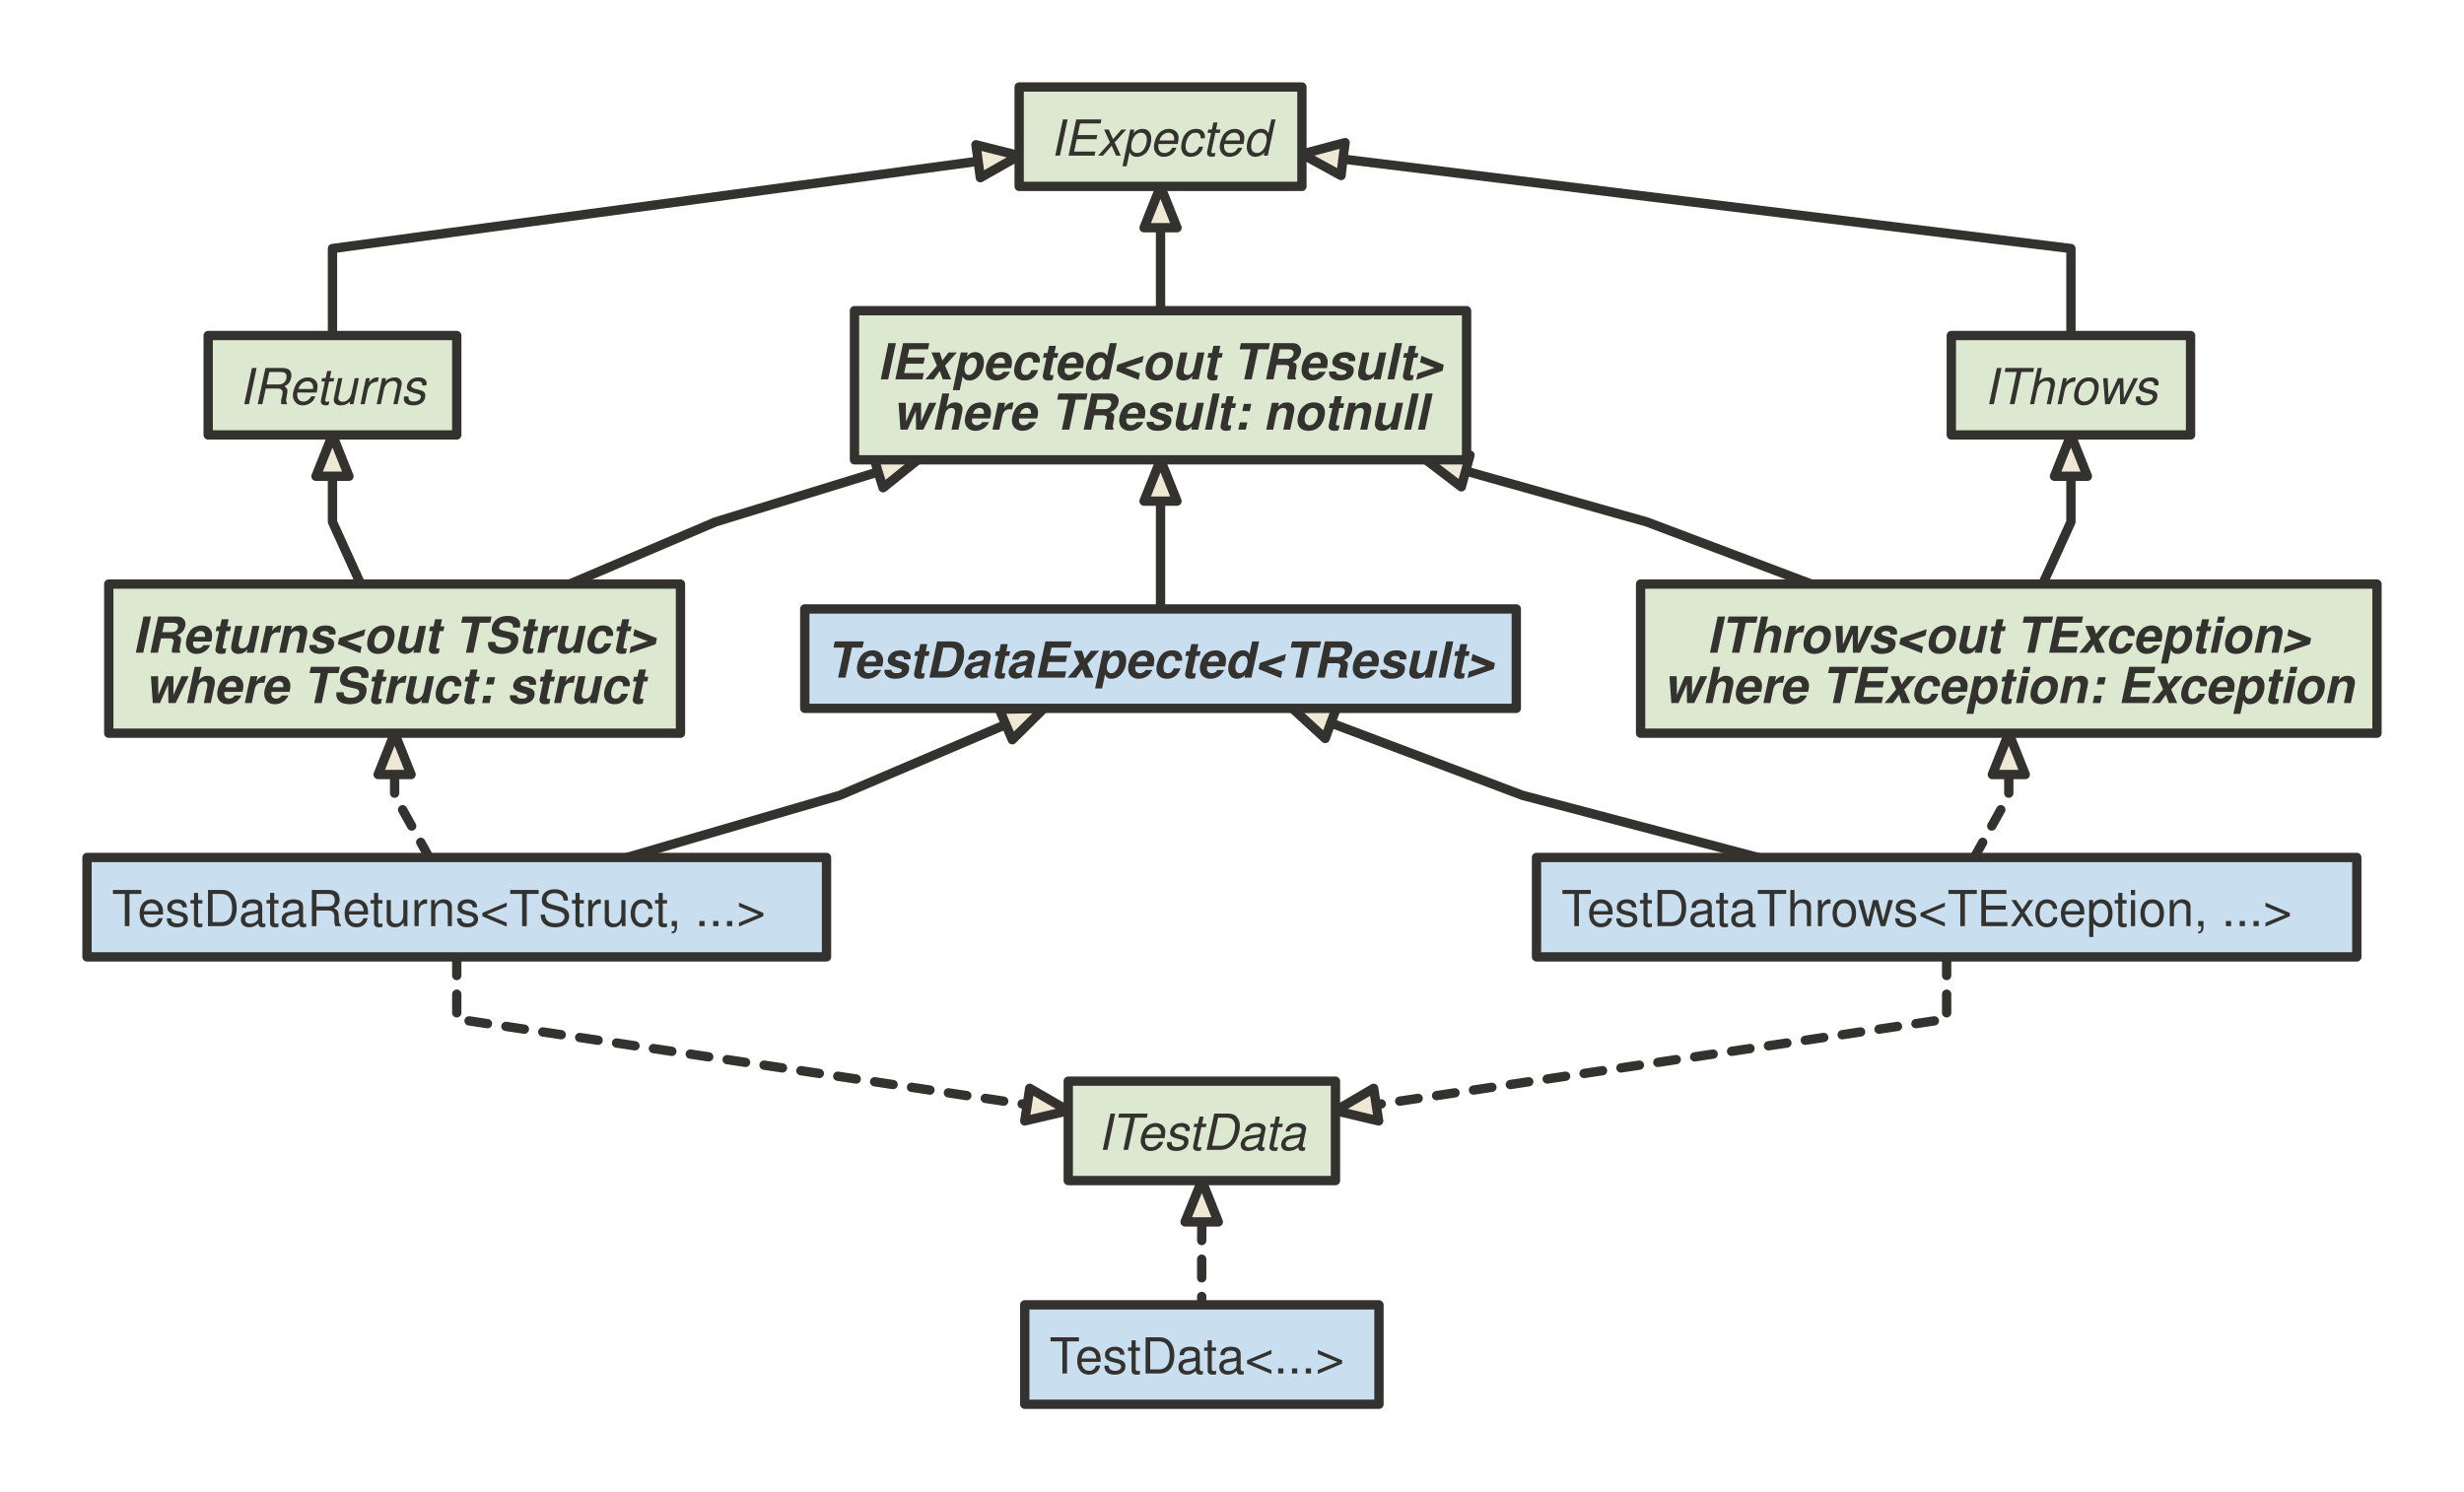
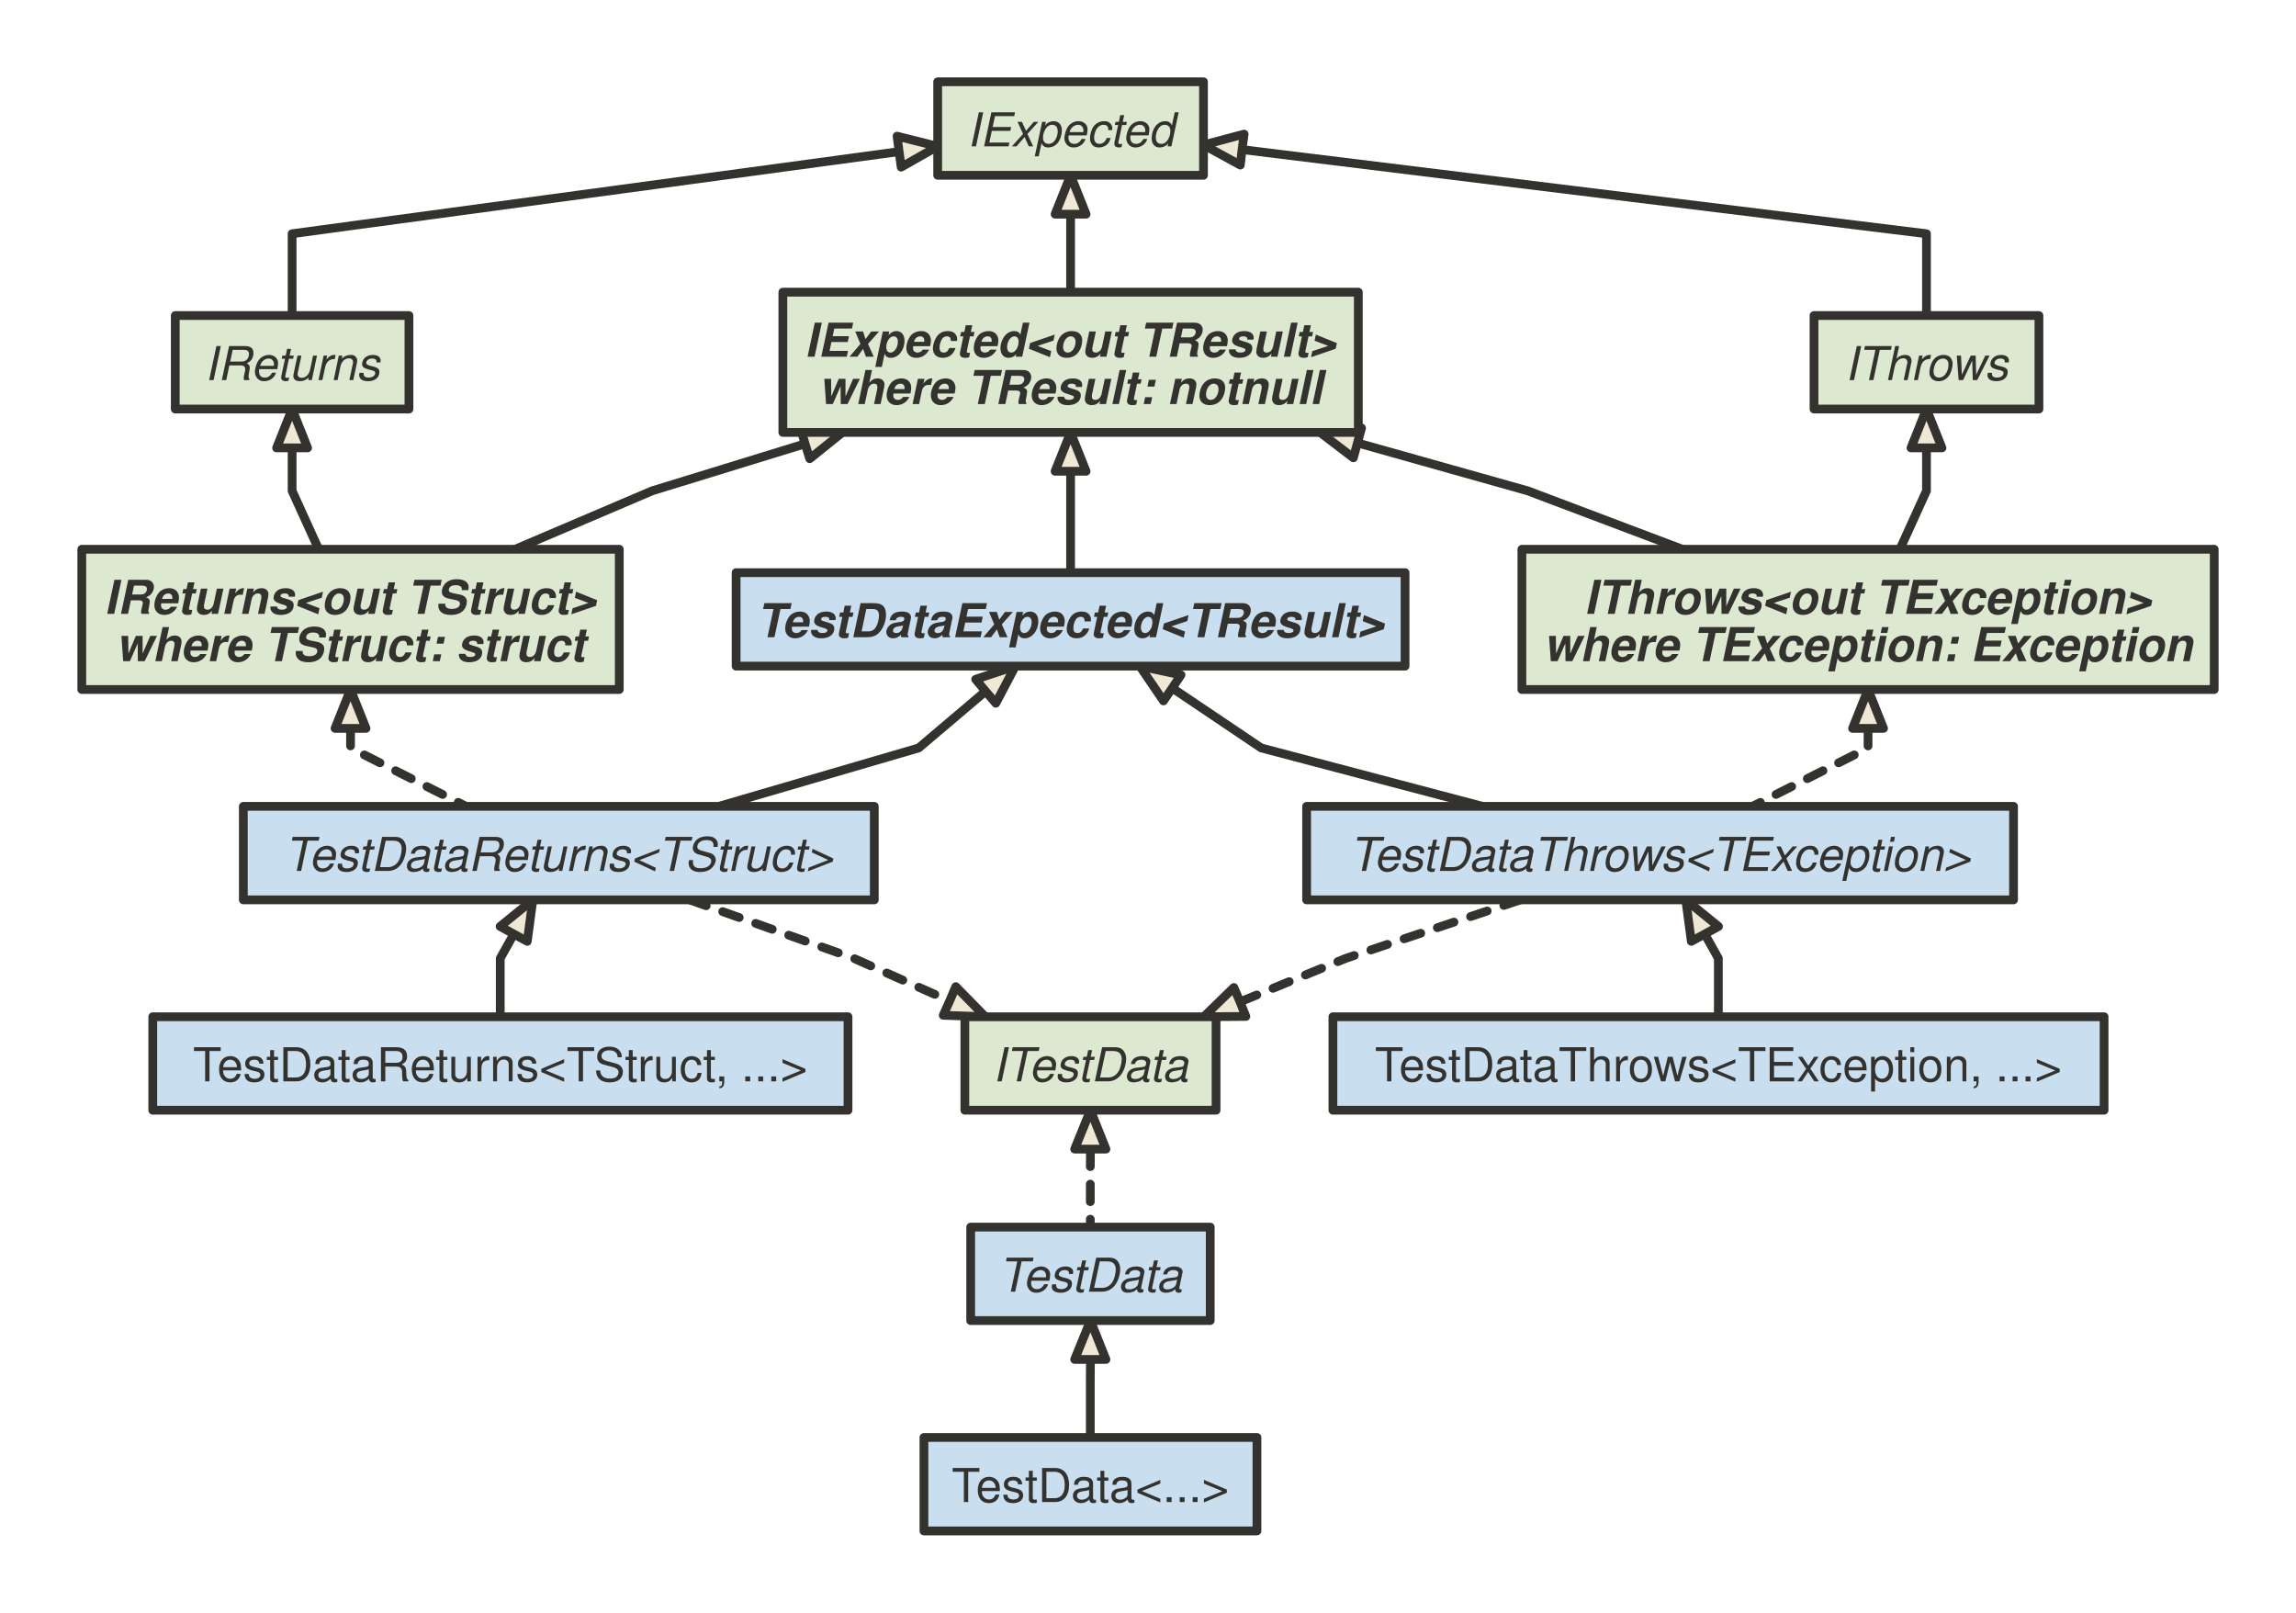
- <svg xmlns="http://www.w3.org/2000/svg" version="1.1" baseProfile="full" width="793.0" height="480.0" viewBox="0 0 793 480">
+ <svg xmlns="http://www.w3.org/2000/svg" version="1.1" baseProfile="full" width="786.0" height="552.0" viewBox="0 0 786 552">
  <g stroke-width="1.0" text-align="left" font="12pt Helvetica, Arial, sans-serif" font-size="12pt" font-family="Helvetica" font-weight="bold" font-style="normal">
    <g font-family="Helvetica" font-size="12pt" font-weight="bold" font-style="normal" stroke-width="3.0" stroke-linejoin="round" stroke-linecap="round" stroke="#33322E">
      <g stroke="transparent" fill="transparent">
-         <rect x="0.0" y="0.0" height="480.0" width="793.0" stroke="none" />
+         <rect x="0.0" y="0.0" height="552.0" width="786.0" stroke="none" />
      </g>
      <g transform="translate(8, 8)" fill="#33322E">
        <g transform="translate(20, 20)" fill="#eee8d5" font-family="Helvetica" font-size="12pt" font-weight="normal" font-style="normal">
-           <path d="M286.8 23.9 L79 52 L79 80 L79.0 80.0 " fill="none" />
-           <path d="M287.5 29.2 L286.8 23.9 L286.1 18.6 L300.0 22.1 Z" />
-           <path d="M79.0 125.3 L79 140 L88.091 160 L88.1 160.0 " fill="none" />
-           <path d="M84.3 125.3 L79.0 125.3 L73.7 125.3 L79.0 112.0 Z" />
-           <g stroke-dasharray="6 6">
-             <path d="M99.0 221.3 L99 228 L110.111 248 L110.1 248.0 " fill="none" />
-           </g>
-           <path d="M104.3 221.3 L99.0 221.3 L93.7 221.3 L99.0 208.0 Z" />
-           <path d="M295.7 205.2 L242.25 228 L173.778 248 L173.8 248.0 " fill="none" />
-           <path d="M297.8 210.1 L295.7 205.2 L293.6 200.3 L308.0 200.0 Z" />
-           <g stroke-dasharray="6 6">
-             <path d="M119.0 280.0 L119 300 L302.564 327.563 L302.6 327.6 " fill="none" />
-           </g>
-           <path d="M301.8 332.8 L302.6 327.6 L303.4 322.3 L315.8 329.5 Z" />
-           <path d="M345.5 45.3 L345.5 52 L345.5 72 L345.5 72.0 " fill="none" />
-           <path d="M350.8 45.3 L345.5 45.3 L340.2 45.3 L345.5 32.0 Z" />
-           <path d="M254.6 123.9 L202.25 140 L155.318 160 L155.3 160.0 " fill="none" />
-           <path d="M256.2 129.0 L254.6 123.9 L253.1 118.8 L267.4 120.0 Z" />
-           <path d="M345.5 133.3 L345.5 140 L345.5 168 L345.5 168.0 " fill="none" />
-           <path d="M350.8 133.3 L345.5 133.3 L340.2 133.3 L345.5 120.0 Z" />
-           <path d="M443.7 123.6 L502 140 L554.955 160 L555.0 160.0 " fill="none" />
-           <path d="M445.1 118.5 L443.7 123.6 L442.3 128.7 L430.9 120.0 Z" />
-           <g stroke-dasharray="6 6">
-             <path d="M358.8 365.3 L358.75 372 L358.75 392 L358.8 392.0 " fill="none" />
-           </g>
-           <path d="M364.1 365.3 L358.8 365.3 L353.4 365.3 L358.8 352.0 Z" />
-           <path d="M404.2 23.2 L638.5 52 L638.5 80 L638.5 80.0 " fill="none" />
-           <path d="M404.9 17.9 L404.2 23.2 L403.6 28.5 L391.0 21.6 Z" />
-           <path d="M638.5 125.3 L638.5 140 L629.409 160 L629.4 160.0 " fill="none" />
-           <path d="M643.8 125.3 L638.5 125.3 L633.2 125.3 L638.5 112.0 Z" />
-           <g stroke-dasharray="6 6">
-             <path d="M618.5 221.3 L618.5 228 L607.389 248 L607.4 248.0 " fill="none" />
-           </g>
-           <path d="M623.8 221.3 L618.5 221.3 L613.2 221.3 L618.5 208.0 Z" />
-           <path d="M400.3 204.7 L462 228 L537.833 248 L537.8 248.0 " fill="none" />
-           <path d="M402.2 199.7 L400.3 204.7 L398.5 209.7 L387.9 200.0 Z" />
-           <g stroke-dasharray="6 6">
-             <path d="M598.5 280.0 L598.5 300 L414.936 327.563 L414.9 327.6 " fill="none" />
-           </g>
-           <path d="M414.1 322.3 L414.9 327.6 L415.7 332.8 L401.8 329.5 Z" />
+           <path d="M279.8 23.9 L72 52 L72 80 L72.0 80.0 " fill="none" />
+           <path d="M280.5 29.2 L279.8 23.9 L279.1 18.6 L293.0 22.1 Z" />
+           <path d="M72.0 125.3 L72 140 L81.091 160 L81.1 160.0 " fill="none" />
+           <path d="M77.3 125.3 L72.0 125.3 L66.7 125.3 L72.0 112.0 Z" />
+           <g stroke-dasharray="6 6">
+             <path d="M92.0 221.3 L92 228 L131.583 248 L131.6 248.0 " fill="none" />
+           </g>
+           <path d="M97.3 221.3 L92.0 221.3 L86.7 221.3 L92.0 208.0 Z" />
+           <path d="M309.4 208.6 L286.5 228 L218.028 248 L218.0 248.0 " fill="none" />
+           <path d="M312.9 212.7 L309.4 208.6 L306.0 204.5 L319.6 200.0 Z" />
+           <path d="M147.9 291.7 L143.25 300 L143.25 320 L143.3 320.0 " fill="none" />
+           <path d="M152.5 294.2 L147.9 291.7 L143.2 289.1 L154.4 280.0 Z" />
+           <g stroke-dasharray="6 6">
+             <path d="M208.1 280.0 L264.25 300 L297.066 314.585 L297.1 314.6 " fill="none" />
+           </g>
+           <path d="M294.9 319.5 L297.1 314.6 L299.2 309.7 L309.3 320.0 Z" />
+           <path d="M338.5 45.3 L338.5 52 L338.5 72 L338.5 72.0 " fill="none" />
+           <path d="M343.8 45.3 L338.5 45.3 L333.2 45.3 L338.5 32.0 Z" />
+           <path d="M247.6 123.9 L195.25 140 L148.318 160 L148.3 160.0 " fill="none" />
+           <path d="M249.2 129.0 L247.6 123.9 L246.1 118.8 L260.4 120.0 Z" />
+           <path d="M338.5 133.3 L338.5 140 L338.5 168 L338.5 168.0 " fill="none" />
+           <path d="M343.8 133.3 L338.5 133.3 L333.2 133.3 L338.5 120.0 Z" />
+           <path d="M436.7 123.6 L495 140 L547.955 160 L548.0 160.0 " fill="none" />
+           <path d="M438.1 118.5 L436.7 123.6 L435.3 128.7 L423.9 120.0 Z" />
+           <g stroke-dasharray="6 6">
+             <path d="M345.3 365.3 L345.25 372 L345.25 392 L345.3 392.0 " fill="none" />
+           </g>
+           <path d="M350.6 365.3 L345.3 365.3 L339.9 365.3 L345.3 352.0 Z" />
+           <path d="M345.3 437.3 L345.25 444 L345.25 464 L345.3 464.0 " fill="none" />
+           <path d="M350.6 437.3 L345.3 437.3 L339.9 437.3 L345.3 424.0 Z" />
+           <path d="M373.3 207.5 L403.75 228 L479.583 248 L479.6 248.0 " fill="none" />
+           <path d="M376.3 203.0 L373.3 207.5 L370.3 211.9 L362.2 200.0 Z" />
+           <g stroke-dasharray="6 6">
+             <path d="M492.5 280.0 L432.75 300 L396.469 314.927 L396.5 314.9 " fill="none" />
+           </g>
+           <path d="M394.4 310.0 L396.5 314.9 L398.5 319.9 L384.1 320.0 Z" />
+           <path d="M397.2 23.2 L631.5 52 L631.5 80 L631.5 80.0 " fill="none" />
+           <path d="M397.9 17.9 L397.2 23.2 L396.6 28.5 L384.0 21.6 Z" />
+           <path d="M631.5 125.3 L631.5 140 L622.409 160 L622.4 160.0 " fill="none" />
+           <path d="M636.8 125.3 L631.5 125.3 L626.2 125.3 L631.5 112.0 Z" />
+           <g stroke-dasharray="6 6">
+             <path d="M611.5 221.3 L611.5 228 L571.917 248 L571.9 248.0 " fill="none" />
+           </g>
+           <path d="M616.8 221.3 L611.5 221.3 L606.2 221.3 L611.5 208.0 Z" />
+           <path d="M555.6 291.7 L560.25 300 L560.25 320 L560.3 320.0 " fill="none" />
+           <path d="M560.3 289.1 L555.6 291.7 L551.0 294.2 L549.1 280.0 Z" />
          <g data-name="IExpected">
            <g fill="#DCE8CF" stroke="#33322E" data-name="IExpected">
-               <rect x="300.0" y="0.0" height="32.0" width="91.0" data-name="IExpected" />
-             </g>
-             <g transform="translate(300, 0)" font-family="Helvetica" font-size="12pt" font-weight="normal" font-style="italic" data-name="IExpected" data-compartment="0">
+               <rect x="293.0" y="0.0" height="32.0" width="91.0" data-name="IExpected" />
+             </g>
+             <g transform="translate(293, 0)" font-family="Helvetica" font-size="12pt" font-weight="normal" font-style="italic" data-name="IExpected" data-compartment="0">
              <g transform="translate(8, 8)" fill="#33322E" text-align="center" data-name="IExpected" data-compartment="0">
                <text x="37.5" y="14.1" stroke="none" text-anchor="middle" data-name="IExpected" data-compartment="0">IExpected</text>
              </g>
            </g>
          </g>
          <g data-name="IExpected&lt;out TResult&gt;">
            <g fill="#DCE8CF" stroke="#33322E" data-name="IExpected&lt;out TResult&gt;">
-               <rect x="247.0" y="72.0" height="48.0" width="197.0" data-name="IExpected&lt;out TResult&gt;" />
-             </g>
-             <g transform="translate(247, 72)" font-family="Helvetica" font-size="12pt" font-weight="bold" font-style="italic" data-name="IExpected&lt;out TResult&gt;" data-compartment="0">
+               <rect x="240.0" y="72.0" height="48.0" width="197.0" data-name="IExpected&lt;out TResult&gt;" />
+             </g>
+             <g transform="translate(240, 72)" font-family="Helvetica" font-size="12pt" font-weight="bold" font-style="italic" data-name="IExpected&lt;out TResult&gt;" data-compartment="0">
              <g transform="translate(8, 8)" fill="#33322E" text-align="center" data-name="IExpected&lt;out TResult&gt;" data-compartment="0">
                <text x="90.5" y="14.1" stroke="none" text-anchor="middle" data-name="IExpected&lt;out TResult&gt;" data-compartment="0">IExpected&lt;out TResult&gt;</text>
                <text x="90.5" y="30.3" stroke="none" text-anchor="middle" data-name="IExpected&lt;out TResult&gt;" data-compartment="0">where TResult: notnull</text>
              </g>
            </g>
          </g>
          <g data-name="IReturns">
            <g fill="#DCE8CF" stroke="#33322E" data-name="IReturns">
-               <rect x="39.0" y="80.0" height="32.0" width="80.0" data-name="IReturns" />
-             </g>
-             <g transform="translate(39, 80)" font-family="Helvetica" font-size="12pt" font-weight="normal" font-style="italic" data-name="IReturns" data-compartment="0">
+               <rect x="32.0" y="80.0" height="32.0" width="80.0" data-name="IReturns" />
+             </g>
+             <g transform="translate(32, 80)" font-family="Helvetica" font-size="12pt" font-weight="normal" font-style="italic" data-name="IReturns" data-compartment="0">
              <g transform="translate(8, 8)" fill="#33322E" text-align="center" data-name="IReturns" data-compartment="0">
                <text x="32.0" y="14.1" stroke="none" text-anchor="middle" data-name="IReturns" data-compartment="0">IReturns</text>
              </g>
            </g>
          </g>
          <g data-name="IReturns&lt;out TStruct&gt;">
            <g fill="#DCE8CF" stroke="#33322E" data-name="IReturns&lt;out TStruct&gt;">
-               <rect x="7.0" y="160.0" height="48.0" width="184.0" data-name="IReturns&lt;out TStruct&gt;" />
-             </g>
-             <g transform="translate(7, 160)" font-family="Helvetica" font-size="12pt" font-weight="bold" font-style="italic" data-name="IReturns&lt;out TStruct&gt;" data-compartment="0">
+               <rect x="0.0" y="160.0" height="48.0" width="184.0" data-name="IReturns&lt;out TStruct&gt;" />
+             </g>
+             <g transform="translate(0, 160)" font-family="Helvetica" font-size="12pt" font-weight="bold" font-style="italic" data-name="IReturns&lt;out TStruct&gt;" data-compartment="0">
              <g transform="translate(8, 8)" fill="#33322E" text-align="center" data-name="IReturns&lt;out TStruct&gt;" data-compartment="0">
                <text x="84.0" y="14.1" stroke="none" text-anchor="middle" data-name="IReturns&lt;out TStruct&gt;" data-compartment="0">IReturns&lt;out TStruct&gt;</text>
                <text x="84.0" y="30.3" stroke="none" text-anchor="middle" data-name="IReturns&lt;out TStruct&gt;" data-compartment="0">where TStruct: struct</text>
              </g>
            </g>
          </g>
          <g data-name="IThrows">
            <g fill="#DCE8CF" stroke="#33322E" data-name="IThrows">
-               <rect x="600.0" y="80.0" height="32.0" width="77.0" data-name="IThrows" />
-             </g>
-             <g transform="translate(600, 80)" font-family="Helvetica" font-size="12pt" font-weight="normal" font-style="italic" data-name="IThrows" data-compartment="0">
+               <rect x="593.0" y="80.0" height="32.0" width="77.0" data-name="IThrows" />
+             </g>
+             <g transform="translate(593, 80)" font-family="Helvetica" font-size="12pt" font-weight="normal" font-style="italic" data-name="IThrows" data-compartment="0">
              <g transform="translate(8, 8)" fill="#33322E" text-align="center" data-name="IThrows" data-compartment="0">
                <text x="30.5" y="14.1" stroke="none" text-anchor="middle" data-name="IThrows" data-compartment="0">IThrows</text>
              </g>
            </g>
          </g>
          <g data-name="IThrows&lt;out TException&gt;">
            <g fill="#DCE8CF" stroke="#33322E" data-name="IThrows&lt;out TException&gt;">
-               <rect x="500.0" y="160.0" height="48.0" width="237.0" data-name="IThrows&lt;out TException&gt;" />
-             </g>
-             <g transform="translate(500, 160)" font-family="Helvetica" font-size="12pt" font-weight="bold" font-style="italic" data-name="IThrows&lt;out TException&gt;" data-compartment="0">
+               <rect x="493.0" y="160.0" height="48.0" width="237.0" data-name="IThrows&lt;out TException&gt;" />
+             </g>
+             <g transform="translate(493, 160)" font-family="Helvetica" font-size="12pt" font-weight="bold" font-style="italic" data-name="IThrows&lt;out TException&gt;" data-compartment="0">
              <g transform="translate(8, 8)" fill="#33322E" text-align="center" data-name="IThrows&lt;out TException&gt;" data-compartment="0">
                <text x="110.5" y="14.1" stroke="none" text-anchor="middle" data-name="IThrows&lt;out TException&gt;" data-compartment="0">IThrows&lt;out TException&gt;</text>
                <text x="110.5" y="30.3" stroke="none" text-anchor="middle" data-name="IThrows&lt;out TException&gt;" data-compartment="0">where TException: Exception</text>
              </g>
            </g>
          </g>
          <g data-name="TestDataExpected&lt;TResult&gt;">
            <g fill="#C9DEEF" stroke="#33322E" data-name="TestDataExpected&lt;TResult&gt;">
-               <rect x="231.0" y="168.0" height="32.0" width="229.0" data-name="TestDataExpected&lt;TResult&gt;" />
-             </g>
-             <g transform="translate(231, 168)" font-family="Helvetica" font-size="12pt" font-weight="bold" font-style="italic" data-name="TestDataExpected&lt;TResult&gt;" data-compartment="0">
+               <rect x="224.0" y="168.0" height="32.0" width="229.0" data-name="TestDataExpected&lt;TResult&gt;" />
+             </g>
+             <g transform="translate(224, 168)" font-family="Helvetica" font-size="12pt" font-weight="bold" font-style="italic" data-name="TestDataExpected&lt;TResult&gt;" data-compartment="0">
              <g transform="translate(8, 8)" fill="#33322E" text-align="center" data-name="TestDataExpected&lt;TResult&gt;" data-compartment="0">
                <text x="106.5" y="14.1" stroke="none" text-anchor="middle" data-name="TestDataExpected&lt;TResult&gt;" data-compartment="0">TestDataExpected&lt;TResult&gt;</text>
              </g>
            </g>
          </g>
+           <g data-name="TestData">
+             <g fill="#C9DEEF" stroke="#33322E" data-name="TestData">
+               <rect x="304.3" y="392.0" height="32.0" width="82.0" data-name="TestData" />
+             </g>
+             <g transform="translate(304.25, 392)" font-family="Helvetica" font-size="12pt" font-weight="normal" font-style="italic" data-name="TestData" data-compartment="0">
+               <g transform="translate(8, 8)" fill="#33322E" text-align="center" data-name="TestData" data-compartment="0">
+                 <text x="33.0" y="14.1" stroke="none" text-anchor="middle" data-name="TestData" data-compartment="0">TestData</text>
+               </g>
+             </g>
+           </g>
+           <g data-name="TestDataReturns&lt;TStruct&gt;">
+             <g fill="#C9DEEF" stroke="#33322E" data-name="TestDataReturns&lt;TStruct&gt;">
+               <rect x="55.3" y="248.0" height="32.0" width="216.0" data-name="TestDataReturns&lt;TStruct&gt;" />
+             </g>
+             <g transform="translate(55.25, 248)" font-family="Helvetica" font-size="12pt" font-weight="normal" font-style="italic" data-name="TestDataReturns&lt;TStruct&gt;" data-compartment="0">
+               <g transform="translate(8, 8)" fill="#33322E" text-align="center" data-name="TestDataReturns&lt;TStruct&gt;" data-compartment="0">
+                 <text x="100.0" y="14.1" stroke="none" text-anchor="middle" data-name="TestDataReturns&lt;TStruct&gt;" data-compartment="0">TestDataReturns&lt;TStruct&gt;</text>
+               </g>
+             </g>
+           </g>
+           <g data-name="TestDataThrows&lt;TException&gt;">
+             <g fill="#C9DEEF" stroke="#33322E" data-name="TestDataThrows&lt;TException&gt;">
+               <rect x="419.3" y="248.0" height="32.0" width="242.0" data-name="TestDataThrows&lt;TException&gt;" />
+             </g>
+             <g transform="translate(419.25, 248)" font-family="Helvetica" font-size="12pt" font-weight="normal" font-style="italic" data-name="TestDataThrows&lt;TException&gt;" data-compartment="0">
+               <g transform="translate(8, 8)" fill="#33322E" text-align="center" data-name="TestDataThrows&lt;TException&gt;" data-compartment="0">
+                 <text x="113.0" y="14.1" stroke="none" text-anchor="middle" data-name="TestDataThrows&lt;TException&gt;" data-compartment="0">TestDataThrows&lt;TException&gt;</text>
+               </g>
+             </g>
+           </g>
          <g data-name="TestDataReturns&lt;TStruct, ...&gt;">
            <g fill="#C9DEEF" stroke="#33322E" data-name="TestDataReturns&lt;TStruct, ...&gt;">
-               <rect x="0.0" y="248.0" height="32.0" width="238.0" data-name="TestDataReturns&lt;TStruct, ...&gt;" />
-             </g>
-             <g transform="translate(0, 248)" font-family="Helvetica" font-size="12pt" font-weight="normal" font-style="normal" data-name="TestDataReturns&lt;TStruct, ...&gt;" data-compartment="0">
-               <g transform="translate(8, 8)" fill="#33322E" text-align="left" data-name="TestDataReturns&lt;TStruct, ...&gt;" data-compartment="0">
-                 <text x="0.0" y="14.1" stroke="none" data-name="TestDataReturns&lt;TStruct, ...&gt;" data-compartment="0">TestDataReturns&lt;TStruct, ...&gt;</text>
+               <rect x="24.3" y="320.0" height="32.0" width="238.0" data-name="TestDataReturns&lt;TStruct, ...&gt;" />
+             </g>
+             <g transform="translate(24.25, 320)" font-family="Helvetica" font-size="12pt" font-weight="normal" font-style="normal" data-name="TestDataReturns&lt;TStruct, ...&gt;" data-compartment="0">
+               <g transform="translate(8, 8)" fill="#33322E" text-align="center" data-name="TestDataReturns&lt;TStruct, ...&gt;" data-compartment="0">
+                 <text x="111.0" y="14.1" stroke="none" text-anchor="middle" data-name="TestDataReturns&lt;TStruct, ...&gt;" data-compartment="0">TestDataReturns&lt;TStruct, ...&gt;</text>
              </g>
            </g>
          </g>
          <g data-name="TestData&lt;...&gt;">
            <g fill="#C9DEEF" stroke="#33322E" data-name="TestData&lt;...&gt;">
-               <rect x="301.8" y="392.0" height="32.0" width="114.0" data-name="TestData&lt;...&gt;" />
-             </g>
-             <g transform="translate(301.75, 392)" font-family="Helvetica" font-size="12pt" font-weight="normal" font-style="normal" data-name="TestData&lt;...&gt;" data-compartment="0">
-               <g transform="translate(8, 8)" fill="#33322E" text-align="left" data-name="TestData&lt;...&gt;" data-compartment="0">
-                 <text x="0.0" y="14.1" stroke="none" data-name="TestData&lt;...&gt;" data-compartment="0">TestData&lt;...&gt;</text>
+               <rect x="288.3" y="464.0" height="32.0" width="114.0" data-name="TestData&lt;...&gt;" />
+             </g>
+             <g transform="translate(288.25, 464)" font-family="Helvetica" font-size="12pt" font-weight="normal" font-style="normal" data-name="TestData&lt;...&gt;" data-compartment="0">
+               <g transform="translate(8, 8)" fill="#33322E" text-align="center" data-name="TestData&lt;...&gt;" data-compartment="0">
+                 <text x="49.0" y="14.1" stroke="none" text-anchor="middle" data-name="TestData&lt;...&gt;" data-compartment="0">TestData&lt;...&gt;</text>
              </g>
            </g>
          </g>
          <g data-name="TestDataThrows&lt;TException, ...&gt;">
            <g fill="#C9DEEF" stroke="#33322E" data-name="TestDataThrows&lt;TException, ...&gt;">
-               <rect x="466.5" y="248.0" height="32.0" width="264.0" data-name="TestDataThrows&lt;TException, ...&gt;" />
-             </g>
-             <g transform="translate(466.5, 248)" font-family="Helvetica" font-size="12pt" font-weight="normal" font-style="normal" data-name="TestDataThrows&lt;TException, ...&gt;" data-compartment="0">
-               <g transform="translate(8, 8)" fill="#33322E" text-align="left" data-name="TestDataThrows&lt;TException, ...&gt;" data-compartment="0">
-                 <text x="0.0" y="14.1" stroke="none" data-name="TestDataThrows&lt;TException, ...&gt;" data-compartment="0">TestDataThrows&lt;TException, ...&gt;</text>
+               <rect x="428.3" y="320.0" height="32.0" width="264.0" data-name="TestDataThrows&lt;TException, ...&gt;" />
+             </g>
+             <g transform="translate(428.25, 320)" font-family="Helvetica" font-size="12pt" font-weight="normal" font-style="normal" data-name="TestDataThrows&lt;TException, ...&gt;" data-compartment="0">
+               <g transform="translate(8, 8)" fill="#33322E" text-align="center" data-name="TestDataThrows&lt;TException, ...&gt;" data-compartment="0">
+                 <text x="124.0" y="14.1" stroke="none" text-anchor="middle" data-name="TestDataThrows&lt;TException, ...&gt;" data-compartment="0">TestDataThrows&lt;TException, ...&gt;</text>
              </g>
            </g>
          </g>
          <g data-name="ITestData">
            <g fill="#DCE8CF" stroke="#33322E" data-name="ITestData">
-               <rect x="315.8" y="320.0" height="32.0" width="86.0" data-name="ITestData" />
-             </g>
-             <g transform="translate(315.75, 320)" font-family="Helvetica" font-size="12pt" font-weight="normal" font-style="italic" data-name="ITestData" data-compartment="0">
+               <rect x="302.3" y="320.0" height="32.0" width="86.0" data-name="ITestData" />
+             </g>
+             <g transform="translate(302.25, 320)" font-family="Helvetica" font-size="12pt" font-weight="normal" font-style="italic" data-name="ITestData" data-compartment="0">
              <g transform="translate(8, 8)" fill="#33322E" text-align="center" data-name="ITestData" data-compartment="0">
                <text x="35.0" y="14.1" stroke="none" text-anchor="middle" data-name="ITestData" data-compartment="0">ITestData</text>
              </g>
            </g>
          </g>
        </g>
      </g>
    </g>
  </g>
</svg>
